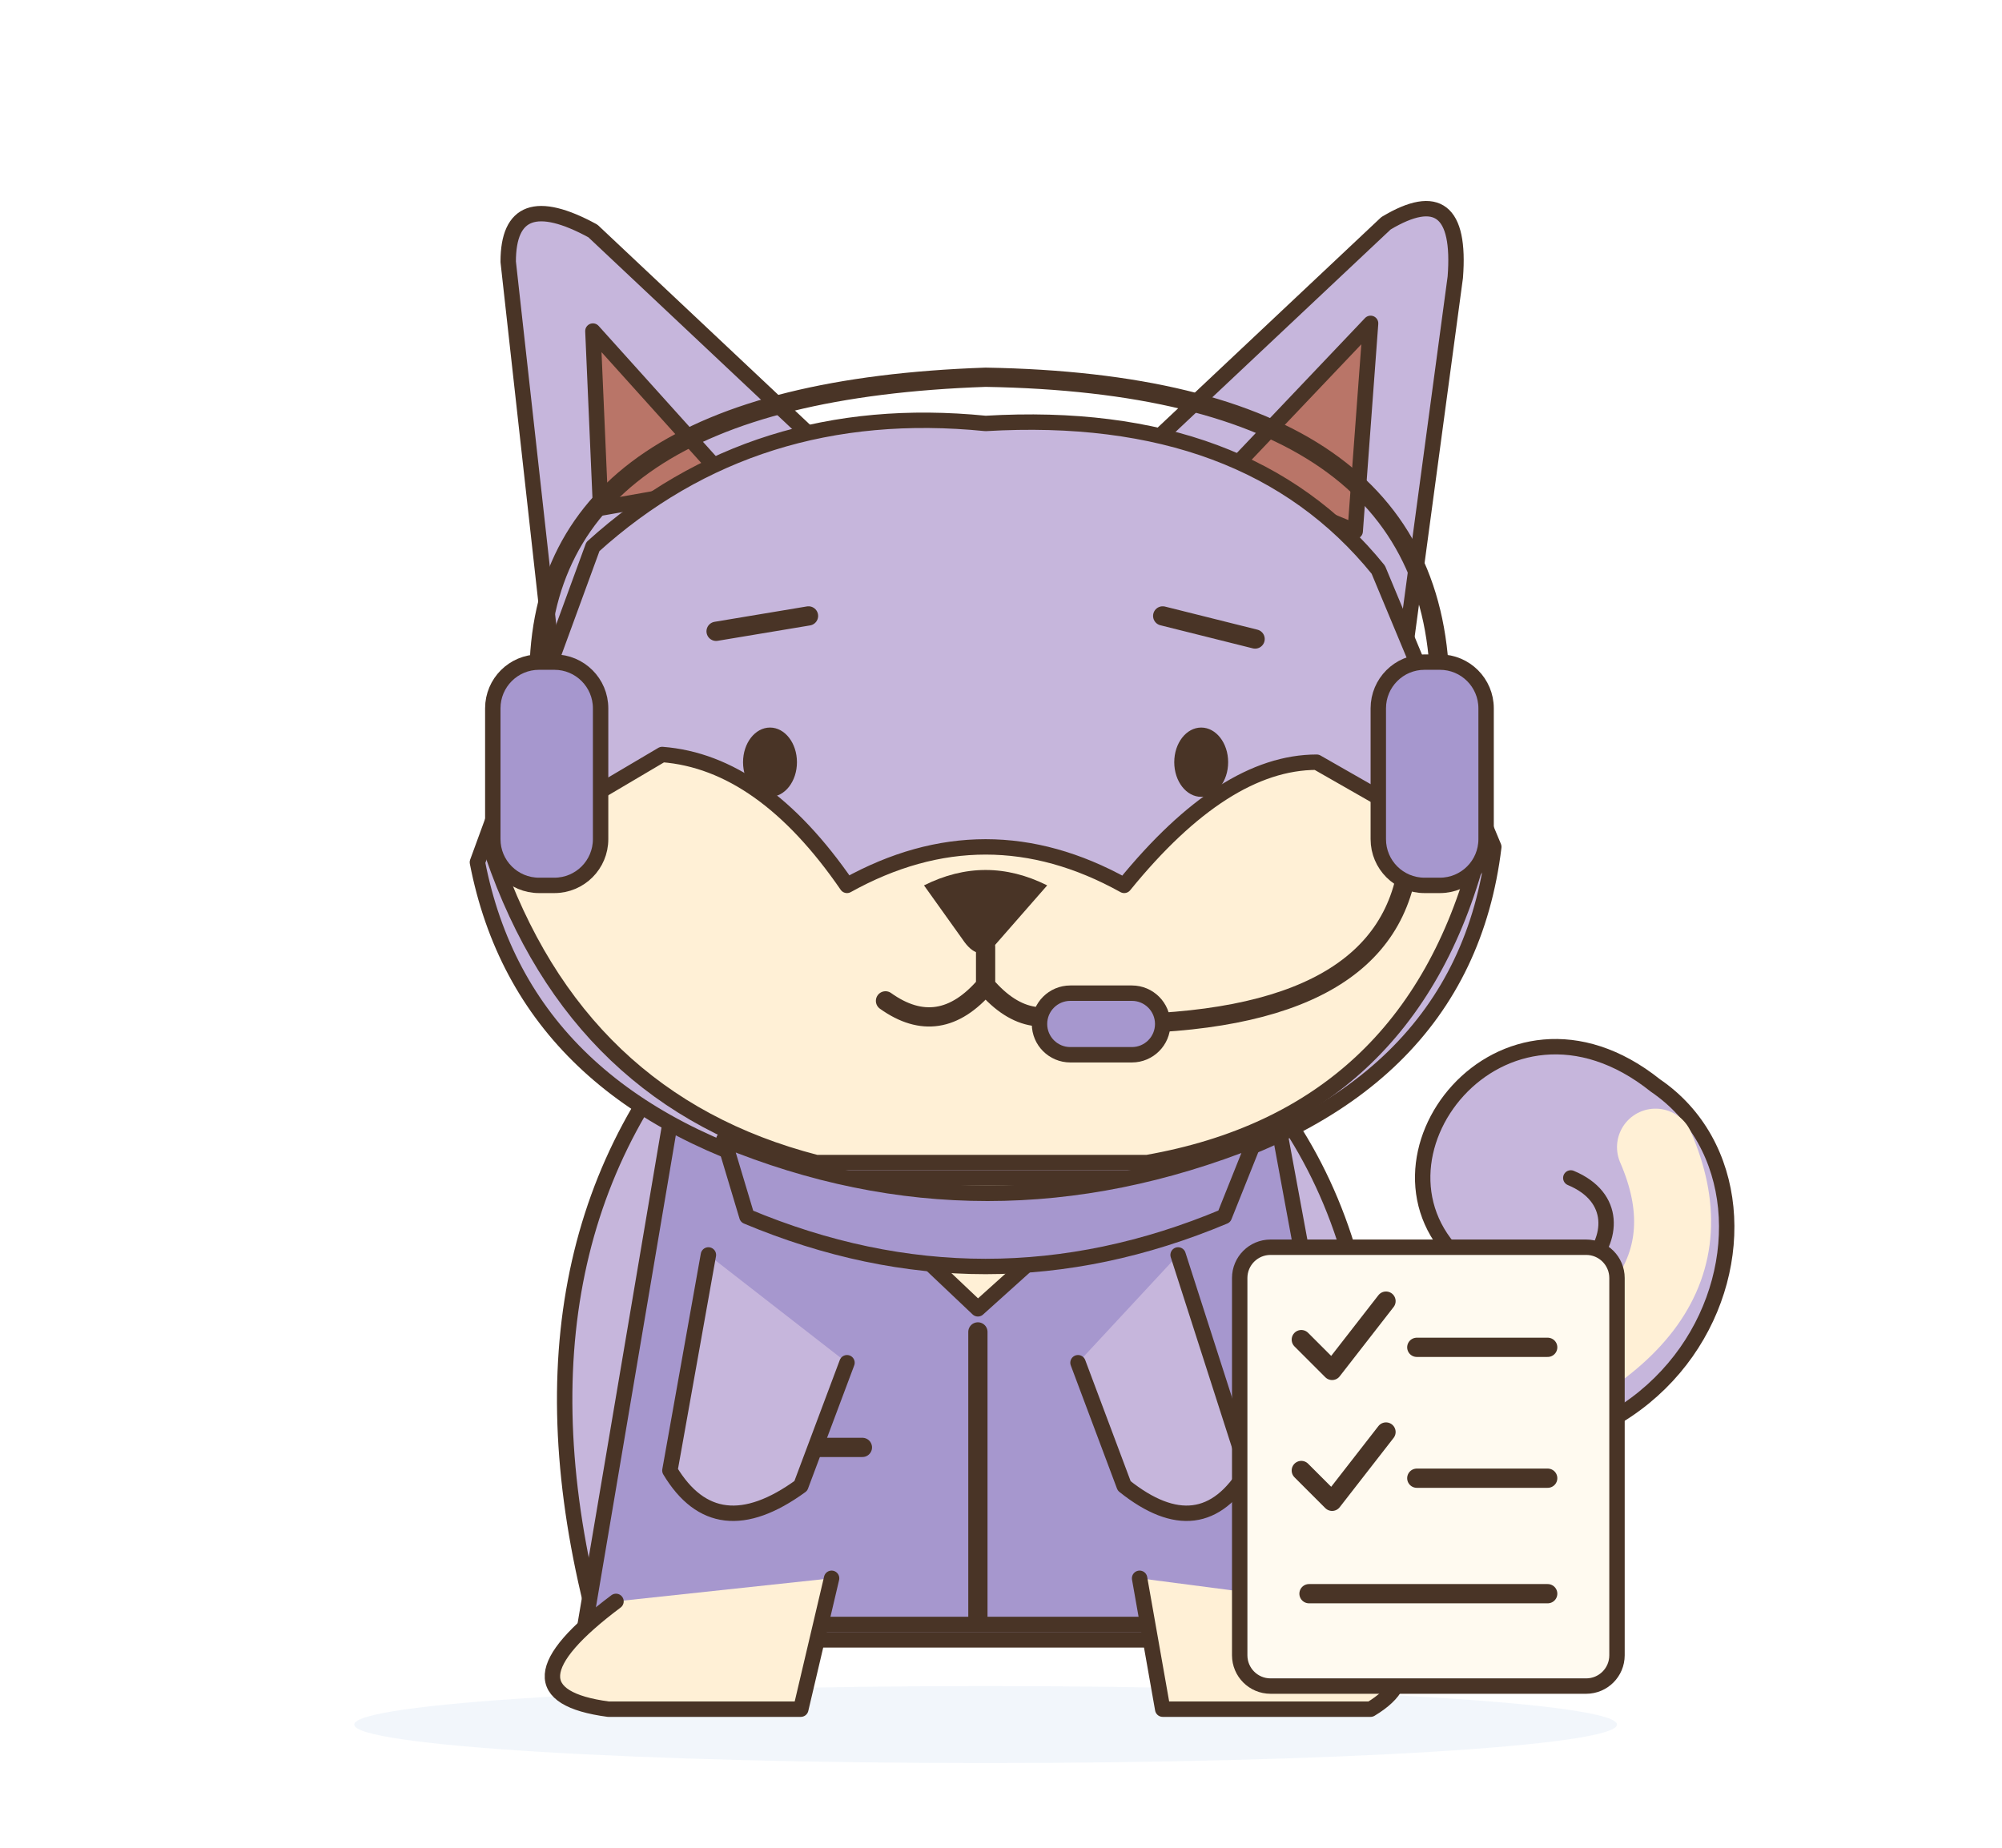
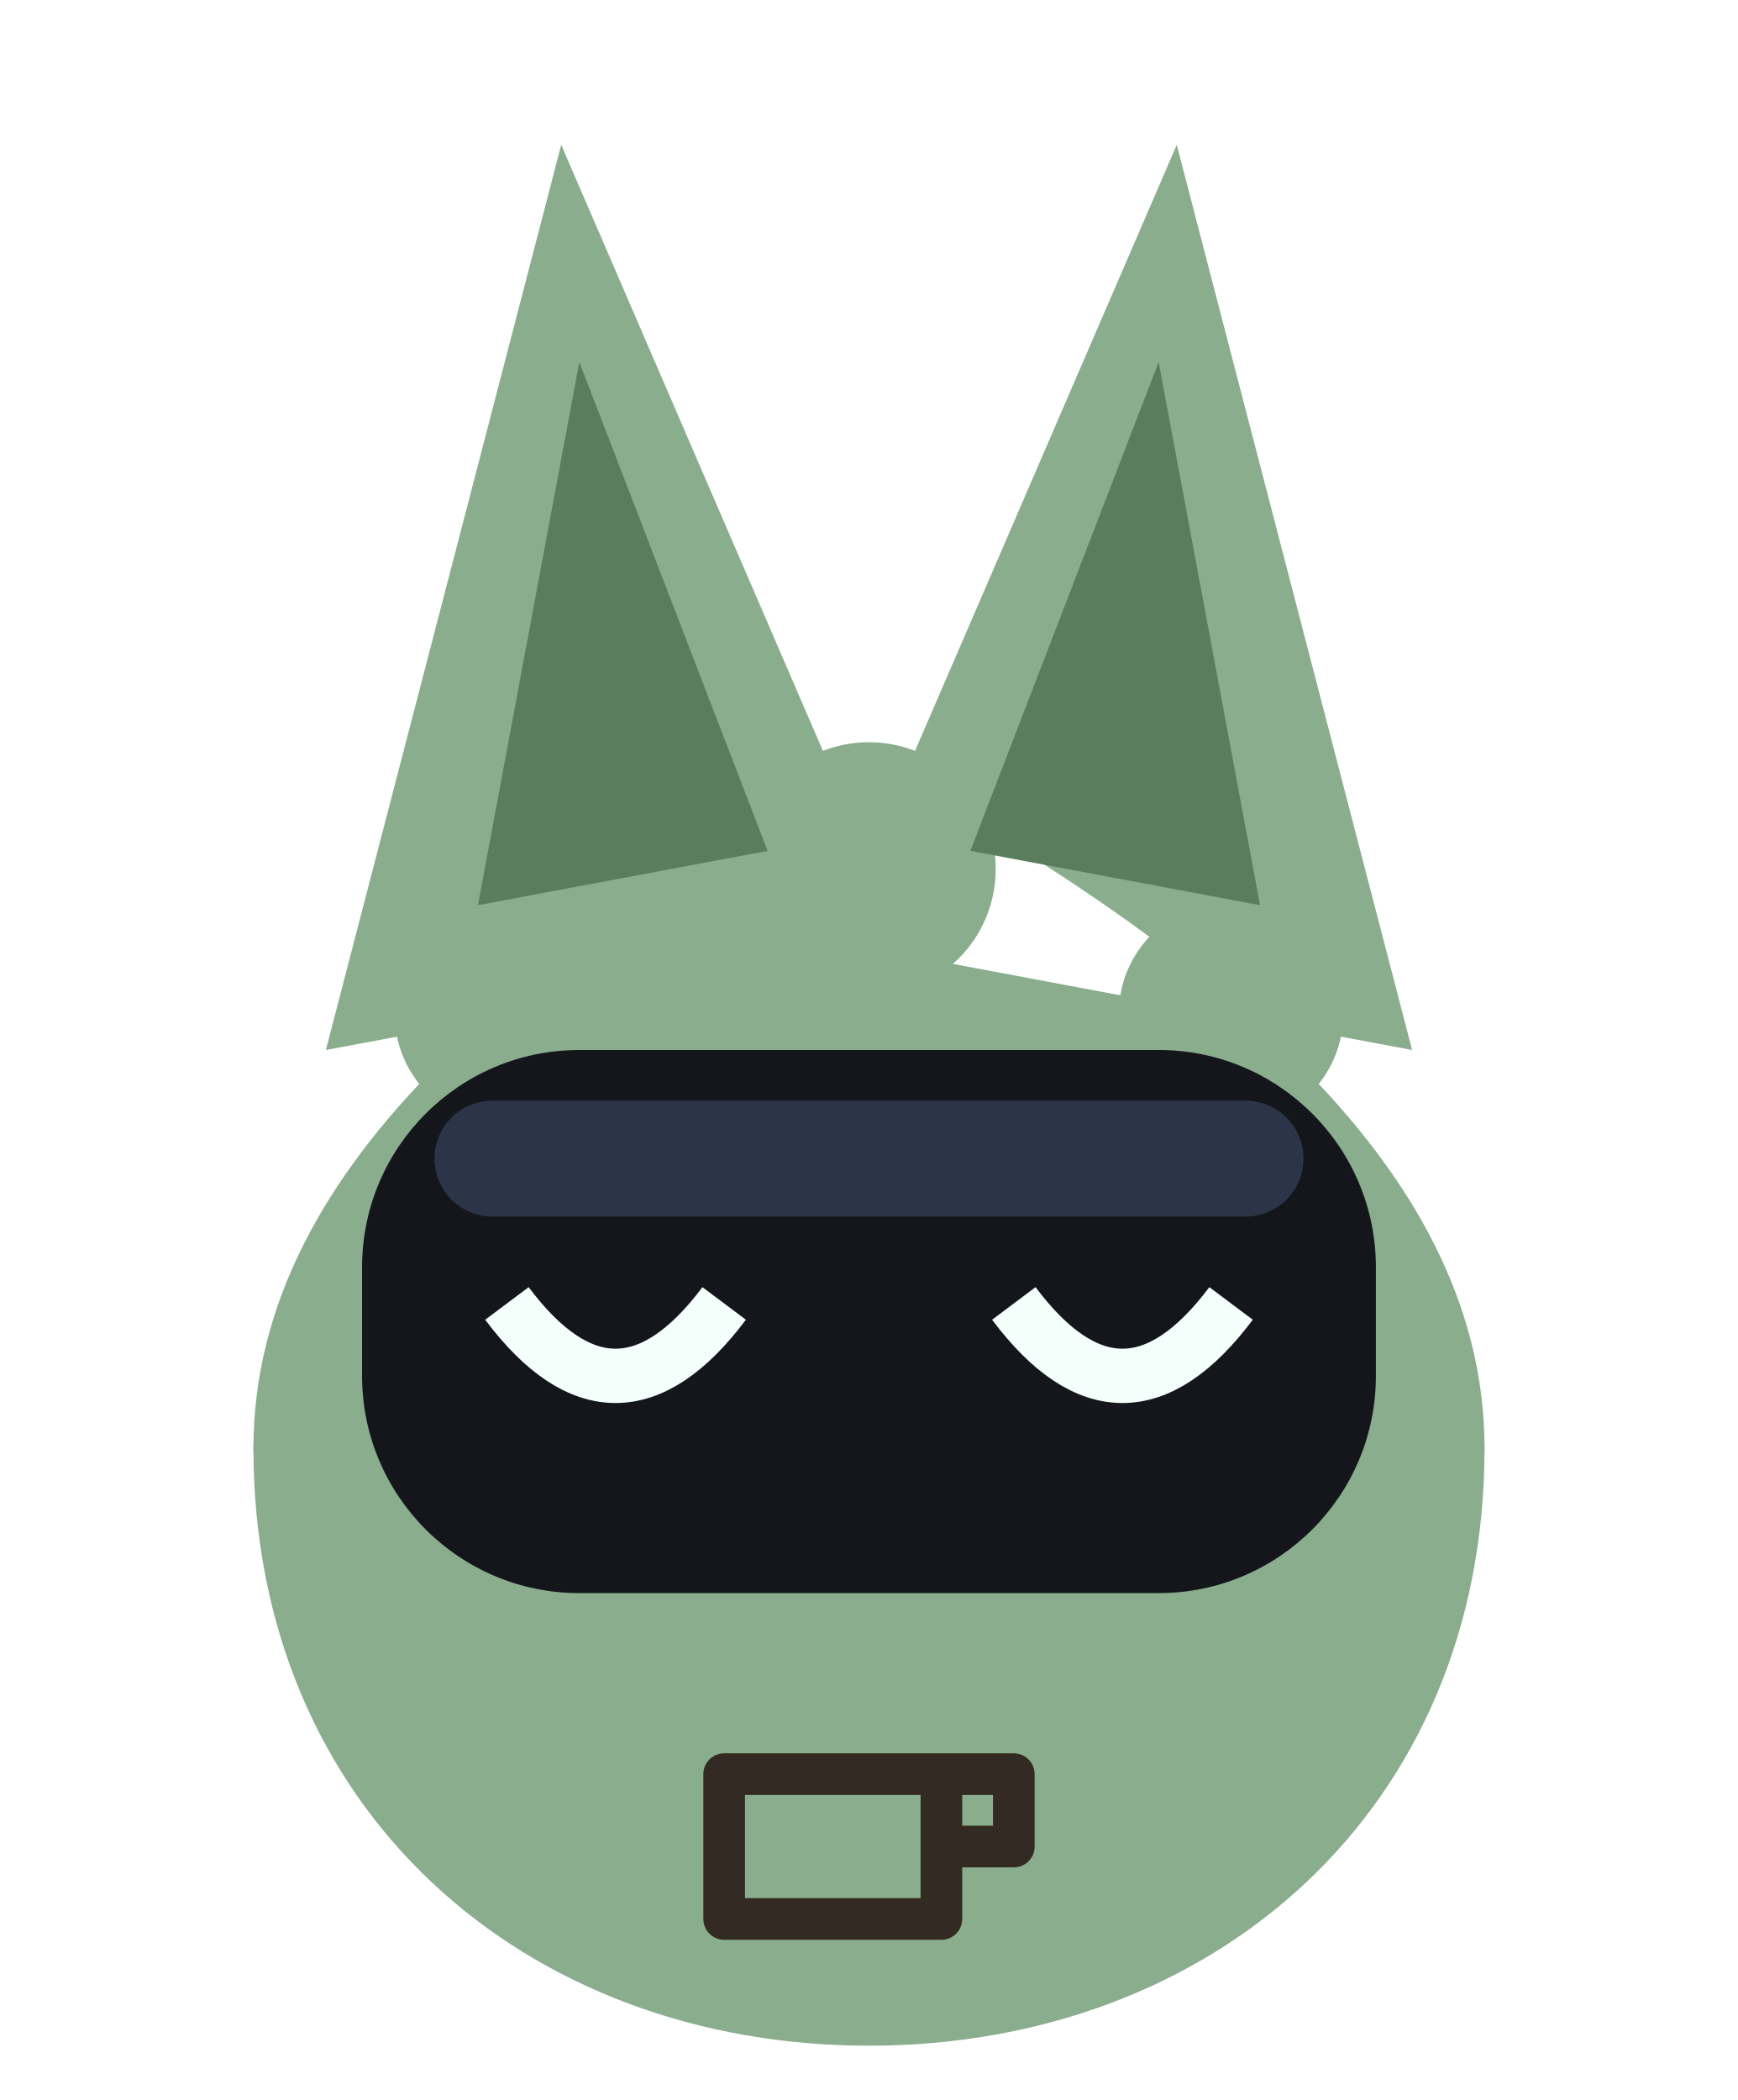
- <svg xmlns="http://www.w3.org/2000/svg" viewBox="0 0 260 240" fill="none" width="260" height="240">
-   <ellipse cx="128" cy="224" rx="82" ry="5" fill="#9cbce2" opacity=".13" />
-   <g>
-     <g stroke-linecap="round" stroke-linejoin="round" stroke-width="2">
-       <g>
-         <path d="M169 184C219 204 237 156 215 141C195 125 175 151 190 164C202 175 216 158 204 153" fill="#c6b6dc" stroke="#493426" />
-         <path d="M190 184Q225 172 215 149" stroke-width="10" stroke="#fff0d6" />
-       </g>
-       <path d="M92 132Q64 163 78 213H175Q187 159 155 132Z" fill="#c6b6dc" stroke="#493426" />
-       <path d="M111 144Q91 171 103 211H149Q158 171 136 144" fill="#fff0d6" stroke="#493426" />
-       <g fill="#a697ce" stroke="#493426">
-         <path d="M87 146L108 152L127 170L147 152L166 146L178 211H76Z" />
-         <path d="M127 173V210M97 188H112M146 188H160" fill="none" stroke="#493426" stroke-width="2.5" />
-       </g>
-       <path d="M80 208Q64 220 79 222H104L108 205M148 205L151 222H178Q188 216 171 208" fill="#fff0d6" stroke="#493426" />
-       <g>
-         <g>
-           <path d="M72 88L66 34Q66 24 77 30L111 62Z" fill="#c6b6dc" stroke="#493426" />
-           <path d="M78 66L77 43L95 63Z" fill="#b97568" stroke="#493426" />
-         </g>
-         <g>
-           <path d="M146 61L180 29Q190 23 189 36L182 88Z" fill="#c6b6dc" stroke="#493426" />
-           <path d="M159 62L178 42L176 69Z" fill="#b97568" stroke="#493426" />
-         </g>
-         <path d="M77 71Q98 52 128 55Q162 53 179 74L194 110Q190 143 150 153H105Q68 143 62 112Z" fill="#c6b6dc" stroke="#493426" />
-         <path d="M64 111L86 98Q99 99 110 115Q128 105 146 115Q159 99 171 99L192 111Q183 145 149 151H106Q75 143 64 111Z" stroke="#493426" fill="#fff0d6" />
-         <g fill="none" stroke="#493426" stroke-width="2.5">
-           <path d="M93 82L105 80" />
-           <path d="M151 80L163 83" />
-         </g>
-         <g>
-           <ellipse cx="100" cy="99" rx="3.5" ry="4.5" fill="#493426" />
-           <ellipse cx="156" cy="99" rx="3.5" ry="4.5" fill="#493426" />
-         </g>
-         <path d="M120 115Q128 111 136 115L129 123Q127 125 125 122Z" fill="#493426" />
-         <path d="M115 130Q122 135 128 128Q134 135 141 130M128 123V128" fill="none" stroke="#493426" stroke-width="2.5" />
-         <path d="M94 148Q128 162 163 148L159 158Q128 171 97 158Z" fill="#a697ce" stroke="#493426" />
-         <g>
-           <path d="M70 102V88Q70 51 128 49Q187 50 187 90V109M183 111Q181 133 144 133" fill="none" stroke="#493426" stroke-width="2.5" />
-           <rect x="64" y="86" width="14" height="29" rx="6" fill="#a697ce" stroke="#493426" />
-           <rect x="179" y="86" width="14" height="29" rx="6" fill="#a697ce" stroke="#493426" />
-           <rect x="135" y="129" width="16" height="8" rx="4" fill="#a697ce" stroke="#493426" />
-         </g>
-       </g>
-       <g>
-         <path d="M92 163L87 191Q93 201 104 193L110 177M153 163L162 191Q156 201 146 193L140 177" fill="#c6b6dc" stroke="#493426" />
-       </g>
-       <g>
-         <rect x="161" y="162" width="49" height="57" rx="4" fill="#fffaf0" stroke="#493426" stroke-width="2" />
-         <path d="M169 174L173 178L180 169M184 175H201M169 191L173 195L180 186M184 192H201M170 207H201" fill="none" stroke="#493426" stroke-width="2.5" />
-       </g>
-     </g>
+ <svg xmlns="http://www.w3.org/2000/svg" viewBox="8 2 48 58">
+   <path fill="#89ad8d" d="M17 31 23.5 6 33 28ZM47 31 40.5 6 31 28ZM32 23c9 5 17 11 17 19 0 10-7.5 16.5-17 16.5S15 52 15 42c0-8 8-14 17-19z" />
+   <g fill="#89ad8d">
+     <circle cx="22" cy="30" r="3.1" />
+     <circle cx="32" cy="26" r="3.5" />
+     <circle cx="42" cy="30" r="3.1" />
+     <circle cx="17.5" cy="42" r="2.5" />
+     <circle cx="46.5" cy="42" r="2.5" />
  </g>
+   <path fill="#597d5d" d="M21.2 27 24 12 29.2 25.5ZM42.8 27 40 12 34.8 25.5Z" />
+   <rect x="18" y="31" width="28" height="15" rx="6" fill="#14161c" />
+   <rect x="20" y="32.4" width="24" height="3.2" rx="1.6" fill="#2c3548" />
+   <g fill="#f4fffc">
+     <path d="M22 38q3 4 6 0m8 0q3 4 6 0" fill="none" stroke="#f4fffc" stroke-width="1.5" />
+   </g>
+   <path d="M28 51h6v4h-6zm6 0h2v2h-2" fill="none" stroke="#332a24" stroke-width="1.15" stroke-linecap="round" stroke-linejoin="round" />
</svg>
